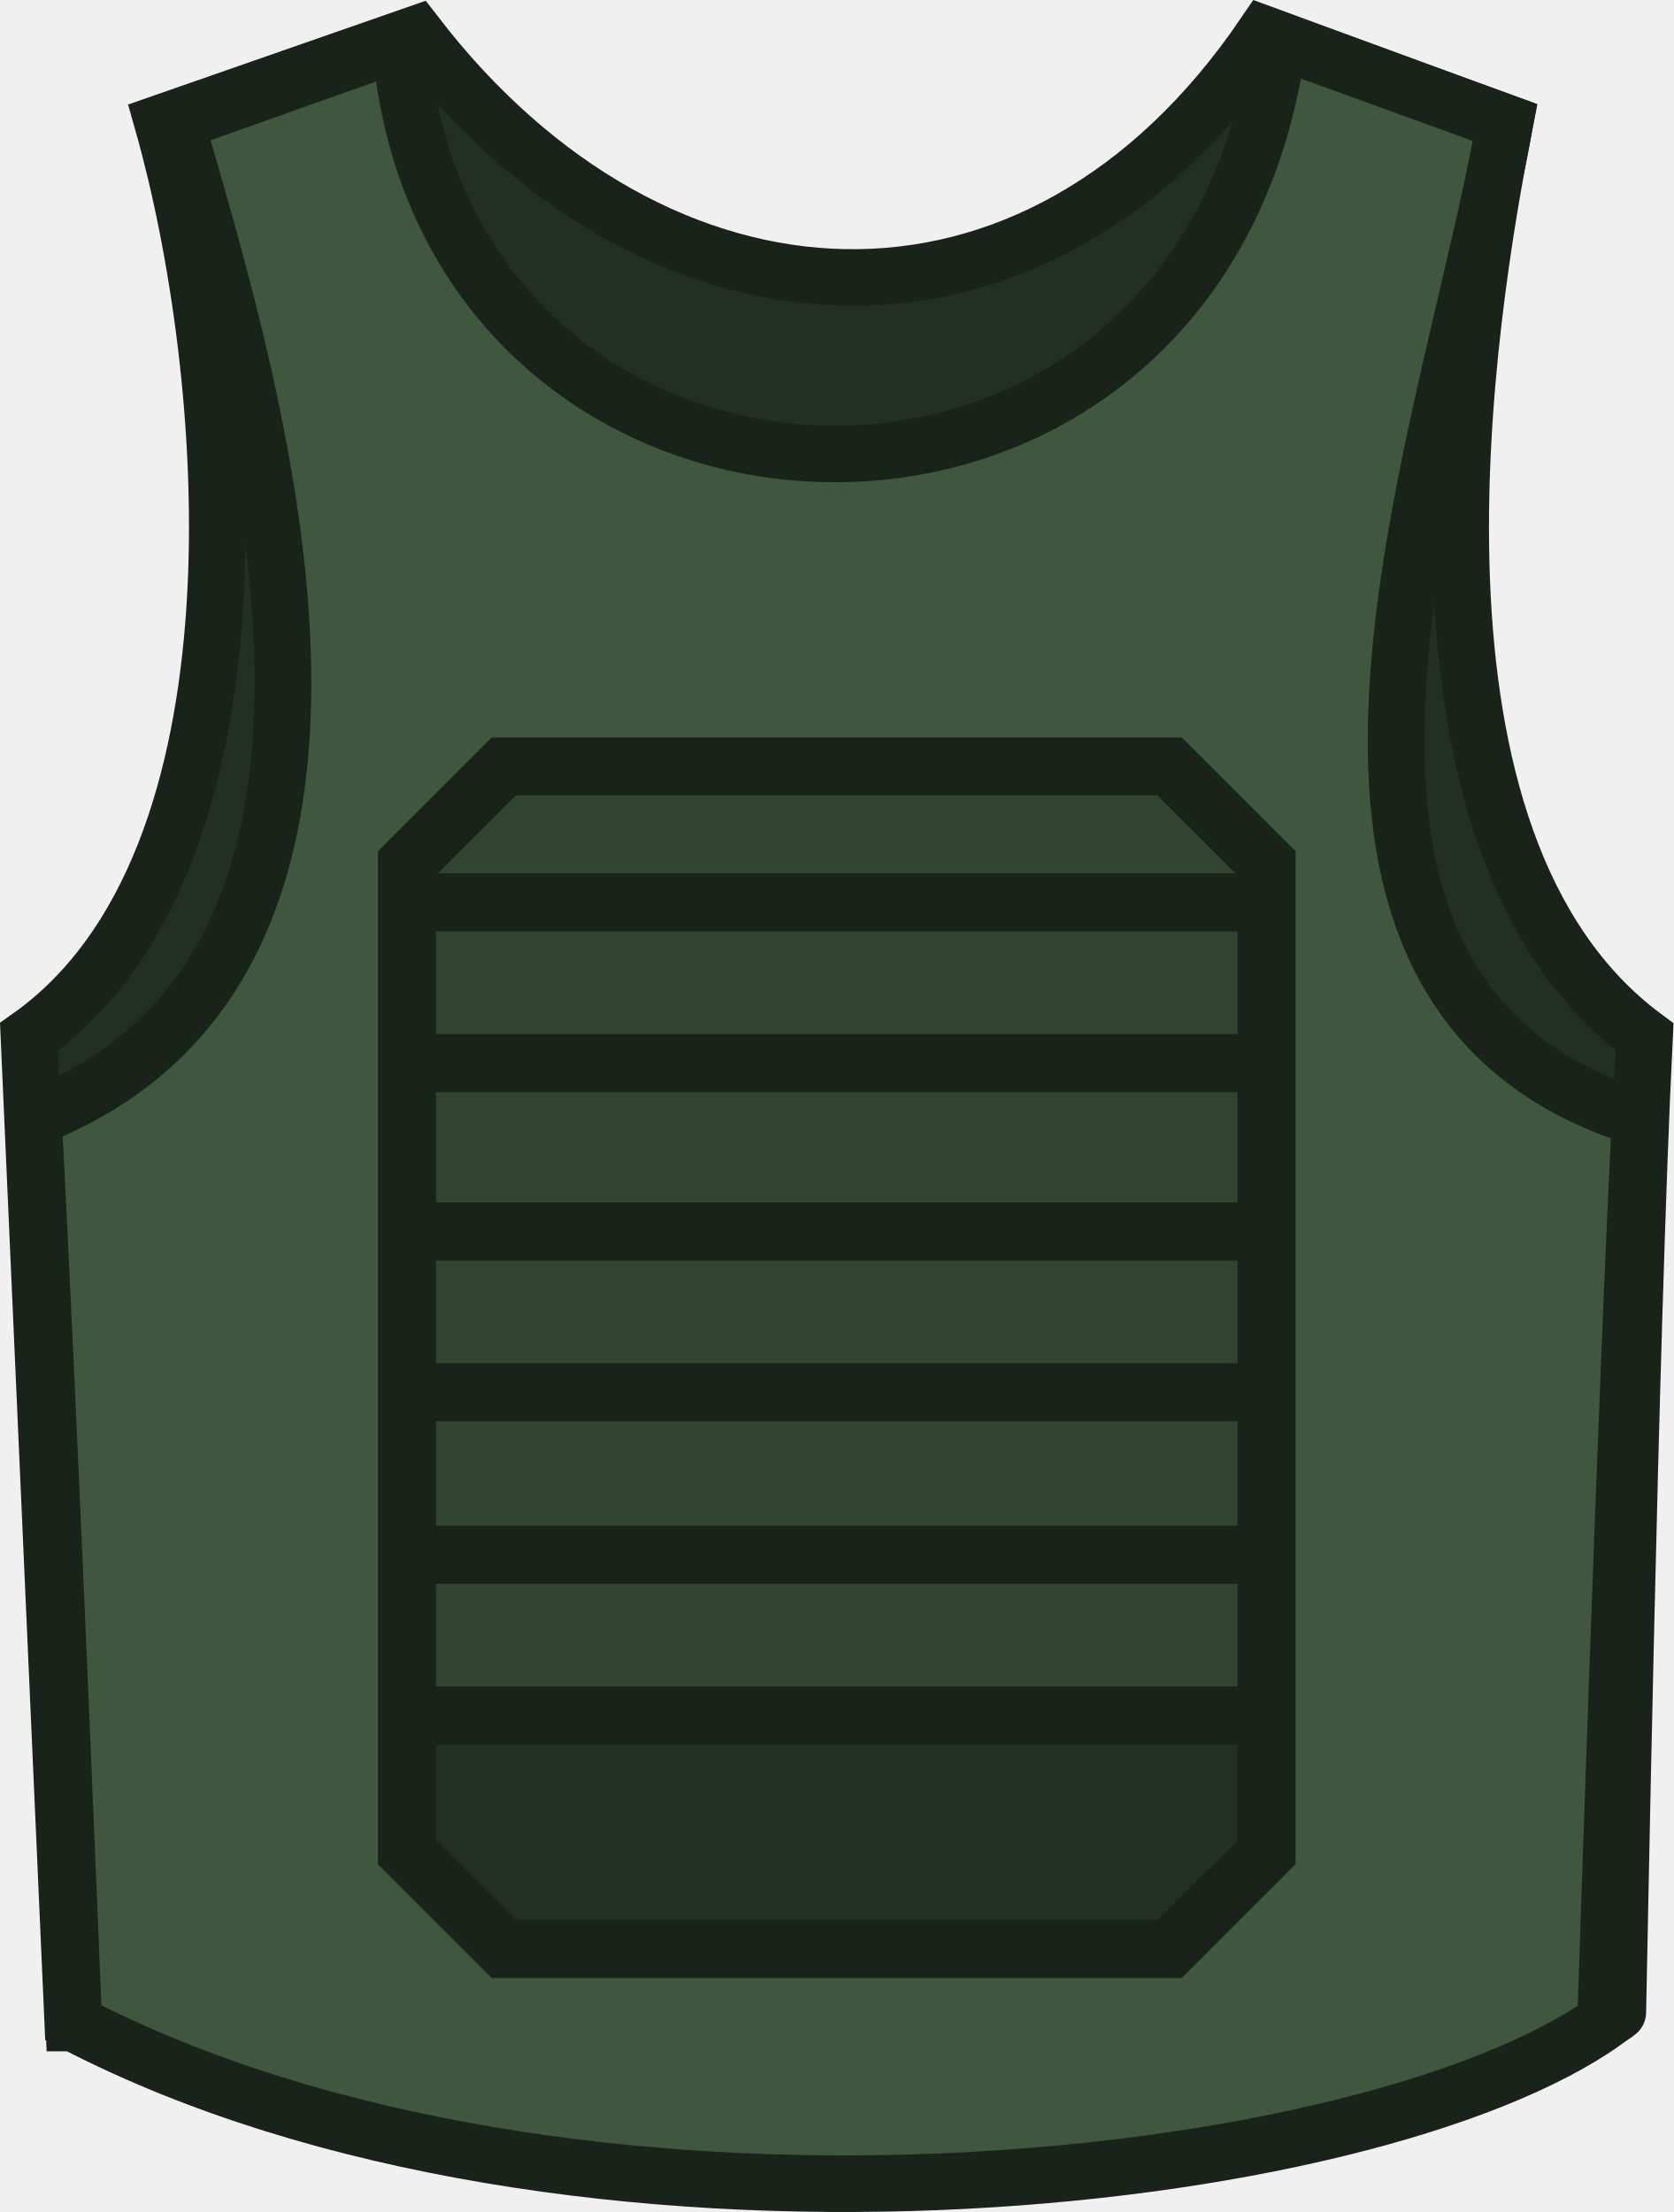
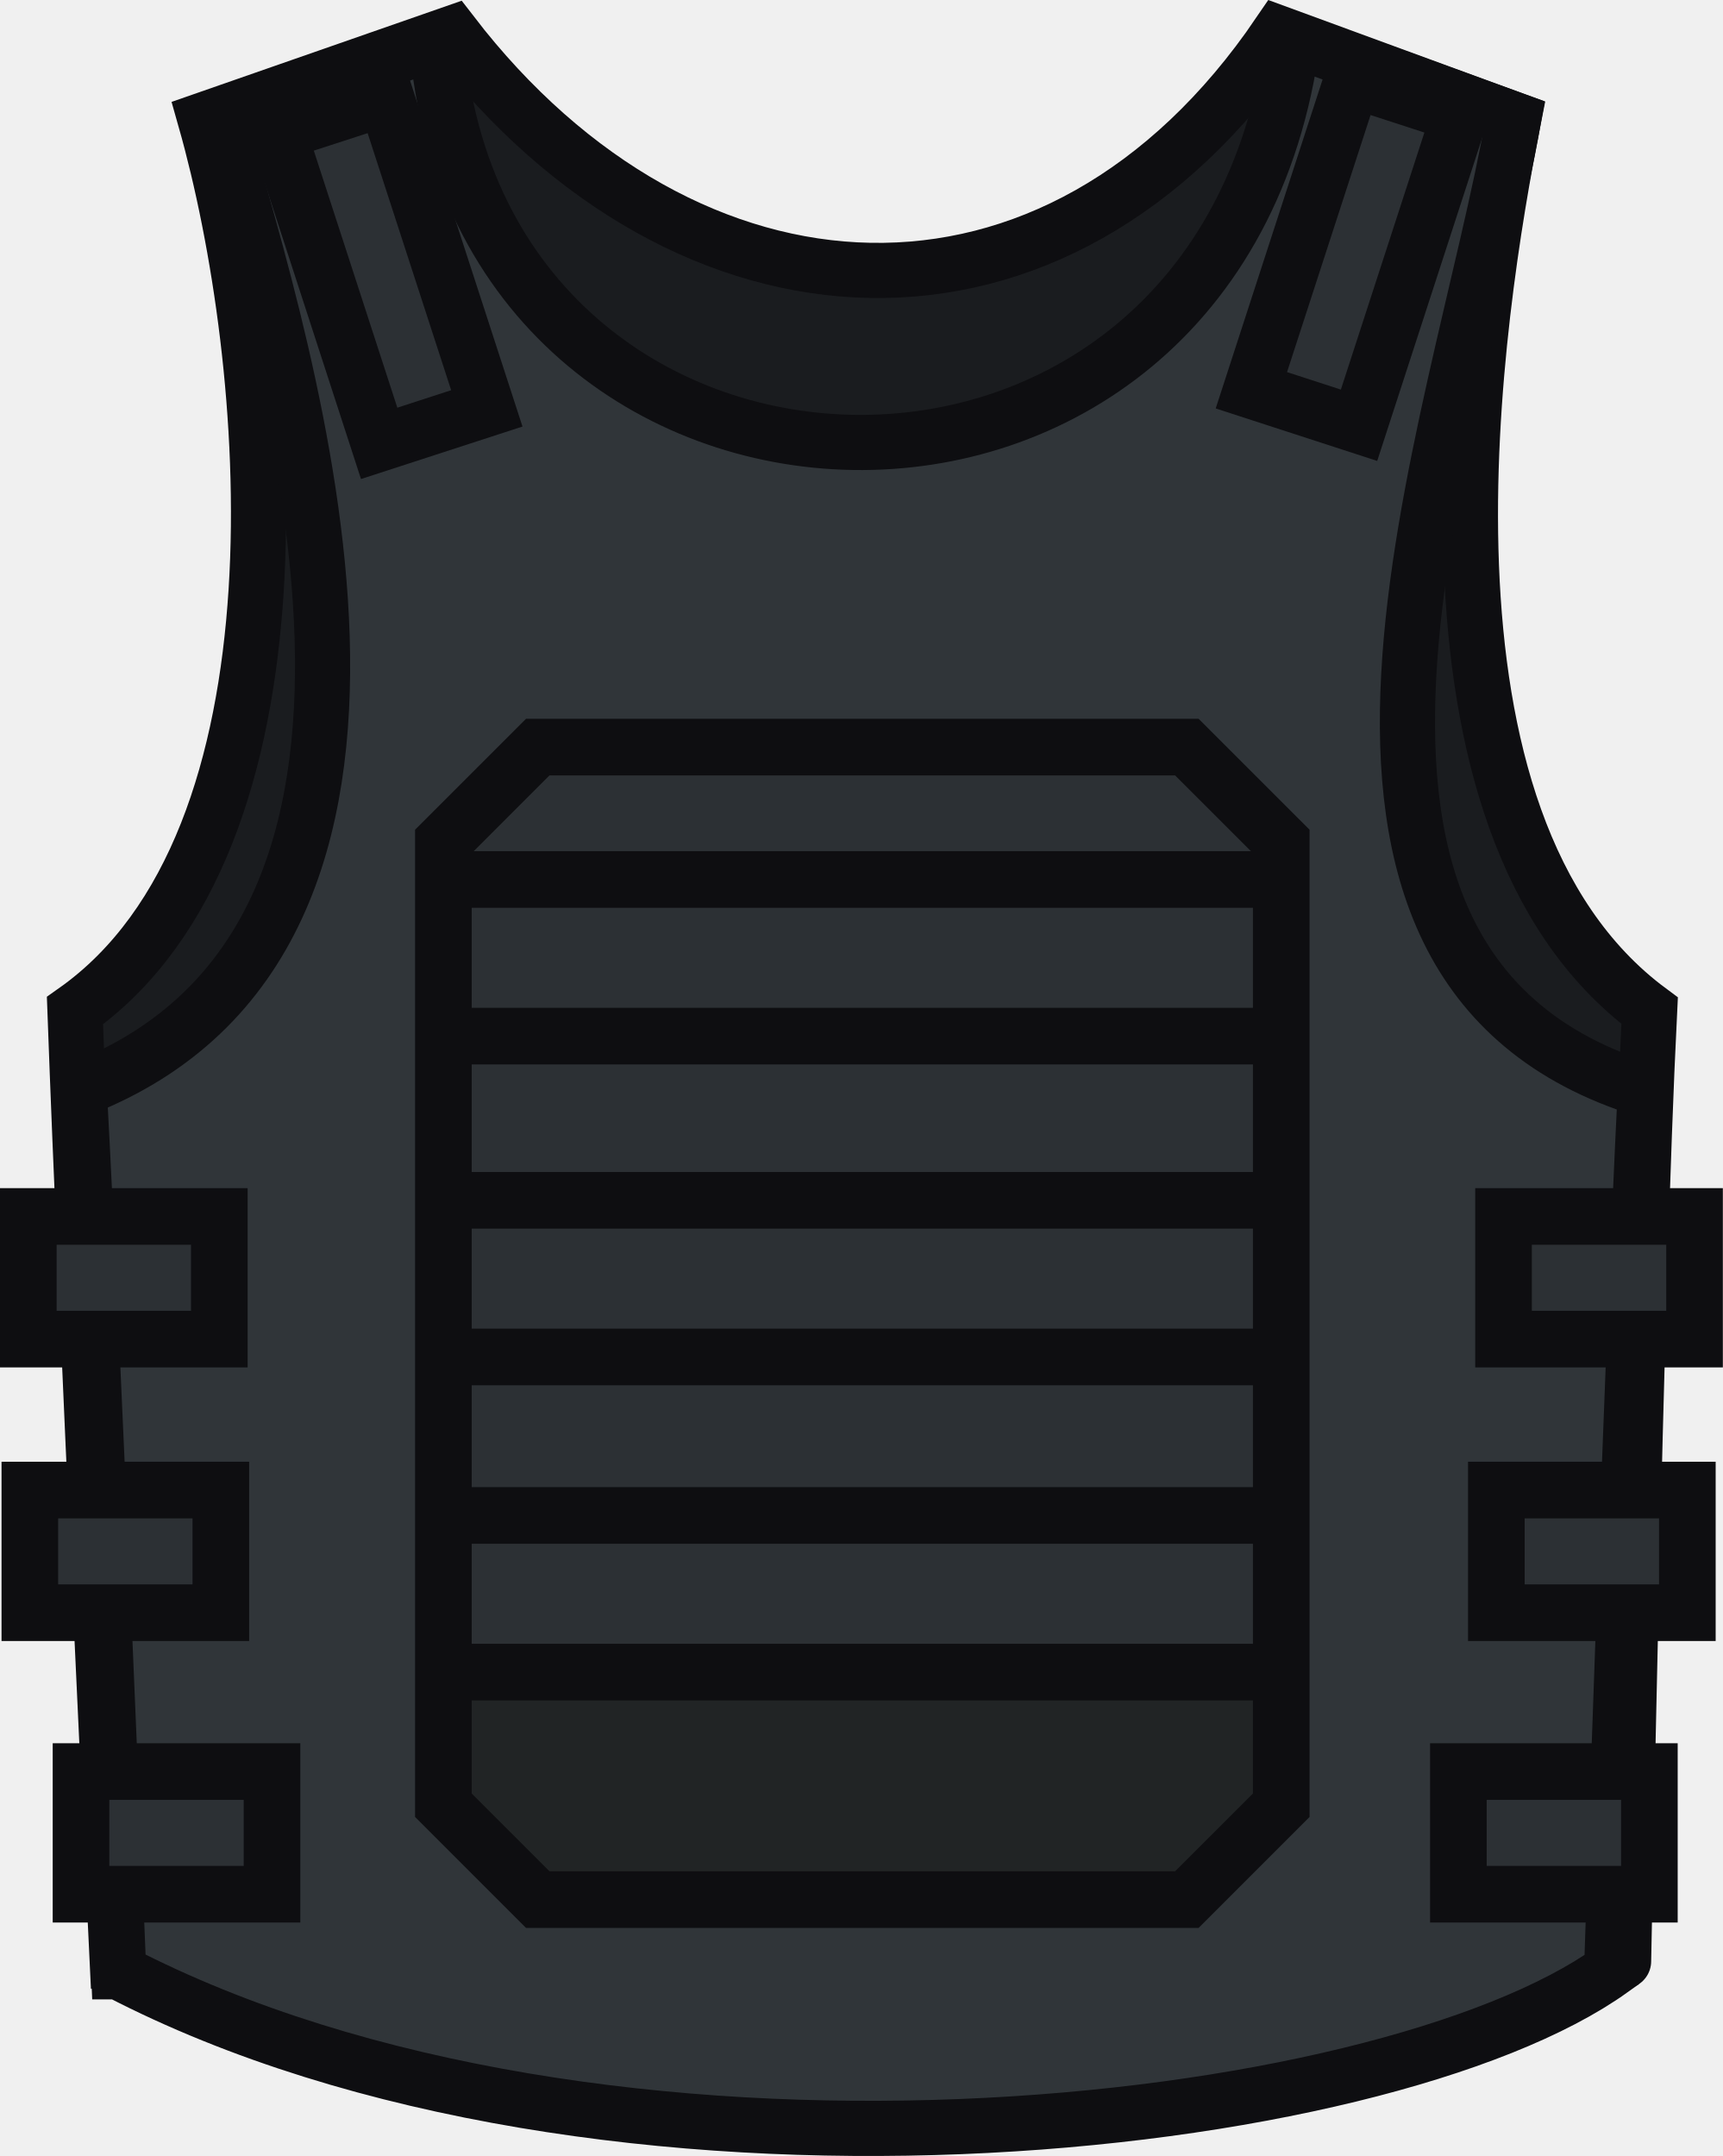
- <svg xmlns="http://www.w3.org/2000/svg" width="86.431" height="114.238" xml:space="preserve" version="1.1" id="svg5">
+ <svg xmlns="http://www.w3.org/2000/svg" width="91.291" height="114.238" xml:space="preserve" version="1.1" id="svg5">
  <defs id="defs5">
    <linearGradient id="linearGradient5" gradientUnits="userSpaceOnUse" x1="6717.355" y1="4969.876" x2="6769.515" y2="4973.185" gradientTransform="matrix(0.22,0,0,0.22,-1481.6,-1047.17)">
      <stop offset="0" style="stop-color:#000000;stop-opacity:1;" id="stop3" />
      <stop offset="1" style="stop-color:#4E4F55" id="stop5" />
    </linearGradient>
    <radialGradient cx="301.738" cy="97.064" r="3.525" gradientUnits="userSpaceOnUse" id="color-1" gradientTransform="matrix(0.2567715,0,0,0.2567715,-29.63246,-14.20879)">
      <stop offset="0" stop-color="#929292" id="stop2" />
      <stop offset="1" stop-color="#5e5e5e" id="stop4" />
    </radialGradient>
    <radialGradient cx="299.773" cy="107.75" r="3.525" gradientUnits="userSpaceOnUse" id="color-2" gradientTransform="matrix(0.2567715,0,0,0.2567715,-29.63246,-14.20879)">
      <stop offset="0" stop-color="#929292" id="stop7" />
      <stop offset="1" stop-color="#5e5e5e" id="stop9" />
    </radialGradient>
    <radialGradient cx="182.79" cy="98.17" r="3.525" gradientUnits="userSpaceOnUse" id="color-3" gradientTransform="matrix(0.2289379,0,0,0.2289379,-88.5114,-11.69931)">
      <stop offset="0" stop-color="#929292" id="stop12" />
      <stop offset="1" stop-color="#5e5e5e" id="stop14" />
    </radialGradient>
    <radialGradient cx="185.246" cy="108.364" r="3.525" gradientUnits="userSpaceOnUse" id="color-4" gradientTransform="matrix(0.2289379,0,0,0.2289379,-88.5114,-11.69931)">
      <stop offset="0" stop-color="#929292" id="stop17" />
      <stop offset="1" stop-color="#5e5e5e" id="stop19" />
    </radialGradient>
    <radialGradient cx="301.738" cy="97.064" r="3.525" gradientUnits="userSpaceOnUse" id="color-1-5">
      <stop offset="0" stop-color="#929292" id="stop2-3" />
      <stop offset="1" stop-color="#5e5e5e" id="stop4-5" />
    </radialGradient>
    <radialGradient cx="299.773" cy="107.75" r="3.525" gradientUnits="userSpaceOnUse" id="color-2-6">
      <stop offset="0" stop-color="#929292" id="stop7-2" />
      <stop offset="1" stop-color="#5e5e5e" id="stop9-9" />
    </radialGradient>
    <radialGradient cx="182.79" cy="98.17" r="3.525" gradientUnits="userSpaceOnUse" id="color-3-1">
      <stop offset="0" stop-color="#929292" id="stop12-2" />
      <stop offset="1" stop-color="#5e5e5e" id="stop14-7" />
    </radialGradient>
    <radialGradient cx="185.246" cy="108.364" r="3.525" gradientUnits="userSpaceOnUse" id="color-4-0">
      <stop offset="0" stop-color="#929292" id="stop17-9" />
      <stop offset="1" stop-color="#5e5e5e" id="stop19-3" />
    </radialGradient>
    <linearGradient id="path275-2_00000137854963617838180340000016182106727721043118_" gradientUnits="userSpaceOnUse" x1="6717.355" y1="4969.876" x2="6769.515" y2="4973.185" gradientTransform="matrix(0.22,0,0,0.22,-1481.6,-1047.17)">
      <stop offset="0" style="stop-color:#3F4045" id="stop82" />
      <stop offset="1" style="stop-color:#4E4F55" id="stop84" />
    </linearGradient>
    <mask id="a" width="60" height="60" x="-30" y="-30" maskUnits="userSpaceOnUse">
      <path fill="#ffffff" d="M -27,-27 H 27 V 27 H -27 Z" id="path907" />
      <path d="m 2,-23 v -4 h -4 v 4 m 1.5,17 v 4 h 1 v -4" id="path909" />
      <circle cy="-15" r="10.5" id="circle911" cx="0" />
      <g transform="rotate(120)" id="g917">
        <path d="m 2,-23 v -4 h -4 v 4 m 1.5,17 v 4 h 1 v -4" id="path913" />
        <circle cy="-15" r="10.5" id="circle915" cx="0" />
      </g>
      <g transform="rotate(-120)" id="g923">
        <path d="m 2,-23 v -4 h -4 v 4 m 1.5,17 v 4 h 1 v -4" id="path919" />
        <circle cy="-15" r="10.5" id="circle921" cx="0" />
      </g>
      <circle r="3" id="circle925" cx="0" cy="0" />
    </mask>
    <clipPath id="b">
      <circle cy="-15" r="9.5" id="circle900" cx="0" />
      <circle cy="-15" r="9.5" transform="rotate(120)" id="circle902" cx="0" />
      <circle cy="-15" r="9.5" transform="rotate(-120)" id="circle904" cx="0" />
    </clipPath>
    <radialGradient cx="185.246" cy="108.364" r="3.525" gradientUnits="userSpaceOnUse" id="color-4-8" gradientTransform="matrix(0.2289379,0,0,0.2289379,-88.5114,-11.69931)">
      <stop offset="0" stop-color="#929292" id="stop17-0" />
      <stop offset="1" stop-color="#5e5e5e" id="stop19-1" />
    </radialGradient>
    <radialGradient cx="185.246" cy="108.364" r="3.525" gradientUnits="userSpaceOnUse" id="color-4-9" gradientTransform="matrix(0.2289379,0,0,0.2289379,-88.5114,-11.69931)">
      <stop offset="0" stop-color="#929292" id="stop17-3" />
      <stop offset="1" stop-color="#5e5e5e" id="stop19-4" />
    </radialGradient>
    <radialGradient cx="185.246" cy="108.364" r="3.525" gradientUnits="userSpaceOnUse" id="color-4-6" gradientTransform="matrix(0.2289379,0,0,0.2289379,-88.5114,-11.69931)">
      <stop offset="0" stop-color="#929292" id="stop17-1" />
      <stop offset="1" stop-color="#5e5e5e" id="stop19-0" />
    </radialGradient>
    <radialGradient cx="185.246" cy="108.364" r="3.525" gradientUnits="userSpaceOnUse" id="color-4-2" gradientTransform="matrix(0.2289379,0,0,0.2289379,-88.5114,-11.69931)">
      <stop offset="0" stop-color="#929292" id="stop17-6" />
      <stop offset="1" stop-color="#5e5e5e" id="stop19-12" />
    </radialGradient>
    <radialGradient cx="301.738" cy="97.064" r="3.525" gradientUnits="userSpaceOnUse" id="color-1-9" gradientTransform="matrix(0.2567715,0,0,0.2567715,-29.63246,-14.20879)">
      <stop offset="0" stop-color="#929292" id="stop2-5" />
      <stop offset="1" stop-color="#5e5e5e" id="stop4-4" />
    </radialGradient>
    <radialGradient cx="299.773" cy="107.75" r="3.525" gradientUnits="userSpaceOnUse" id="color-2-3" gradientTransform="matrix(0.2567715,0,0,0.2567715,-29.63246,-14.20879)">
      <stop offset="0" stop-color="#929292" id="stop7-1" />
      <stop offset="1" stop-color="#5e5e5e" id="stop9-2" />
    </radialGradient>
    <radialGradient cx="182.79" cy="98.17" r="3.525" gradientUnits="userSpaceOnUse" id="color-3-3" gradientTransform="matrix(0.2289379,0,0,0.2289379,-88.5114,-11.69931)">
      <stop offset="0" stop-color="#929292" id="stop12-3" />
      <stop offset="1" stop-color="#5e5e5e" id="stop14-4" />
    </radialGradient>
    <radialGradient cx="185.246" cy="108.364" r="3.525" gradientUnits="userSpaceOnUse" id="color-4-1" gradientTransform="matrix(0.2289379,0,0,0.2289379,-88.5114,-11.69931)">
      <stop offset="0" stop-color="#929292" id="stop17-13" />
      <stop offset="1" stop-color="#5e5e5e" id="stop19-8" />
    </radialGradient>
    <radialGradient cx="301.738" cy="97.064" r="3.525" gradientUnits="userSpaceOnUse" id="color-1-5-9">
      <stop offset="0" stop-color="#929292" id="stop2-3-3" />
      <stop offset="1" stop-color="#5e5e5e" id="stop4-5-1" />
    </radialGradient>
    <radialGradient cx="299.773" cy="107.75" r="3.525" gradientUnits="userSpaceOnUse" id="color-2-6-9">
      <stop offset="0" stop-color="#929292" id="stop7-2-8" />
      <stop offset="1" stop-color="#5e5e5e" id="stop9-9-6" />
    </radialGradient>
    <radialGradient cx="182.79" cy="98.17" r="3.525" gradientUnits="userSpaceOnUse" id="color-3-1-5">
      <stop offset="0" stop-color="#929292" id="stop12-2-0" />
      <stop offset="1" stop-color="#5e5e5e" id="stop14-7-2" />
    </radialGradient>
    <radialGradient cx="185.246" cy="108.364" r="3.525" gradientUnits="userSpaceOnUse" id="color-4-0-8">
      <stop offset="0" stop-color="#929292" id="stop17-9-6" />
      <stop offset="1" stop-color="#5e5e5e" id="stop19-3-0" />
    </radialGradient>
    <linearGradient x1="238.336" y1="51.743" x2="238.336" y2="306.847" gradientUnits="userSpaceOnUse" id="color-1-59" gradientTransform="matrix(0.2375496,0,0,0.2375496,-24.6161,-9.425929)">
      <stop offset="0" stop-color="#c8c8c6" id="stop2-8" />
      <stop offset="1" stop-color="#afafa8" id="stop4-40" />
    </linearGradient>
  </defs>
  <style type="text/css" id="style2">
	.st0{fill:#161618;stroke:#000000;stroke-width:1.12;stroke-miterlimit:2.23;}
	.st1{fill:#363640;stroke:#000000;stroke-width:1.12;stroke-miterlimit:2.23;}
	.st2{fill:#23232B;stroke:#000000;stroke-width:0.45;stroke-miterlimit:2.23;}
	.st3{fill:#5B5E64;stroke:#2B2B2B;stroke-width:1.12;stroke-miterlimit:2.23;}
	.st4{fill:#5B5E64;stroke:#47474D;stroke-width:1.12;stroke-miterlimit:2.23;}
	.st5{fill:#303134;stroke:#000000;stroke-width:1.12;stroke-miterlimit:2.23;}
	
		.st6{fill:url(#path275_00000152242549168466650940000013084012647953380276_);stroke:#000000;stroke-width:0.56;stroke-miterlimit:2.23;}
	.st7{fill:#333438;stroke:#242424;stroke-width:0.34;stroke-miterlimit:2.23;}
	.st8{fill:none;stroke:#242424;stroke-width:0.34;stroke-linecap:round;stroke-miterlimit:2.23;}
	.st9{fill:#1B1B1B;stroke:#000000;stroke-width:0.22;stroke-miterlimit:2.23;}
	.st10{fill:#343537;stroke:#000000;stroke-width:0.75;stroke-miterlimit:2.23;}
	.st11{fill:none;stroke:#000000;stroke-width:0.89;stroke-miterlimit:2.23;}
	.st12{stroke:#000000;stroke-width:0.89;stroke-miterlimit:2.23;}
	.st13{fill:#4D4D54;stroke:#000000;stroke-width:0.45;stroke-miterlimit:2.23;}
	.st14{fill:#808080;stroke:#000000;stroke-width:0.22;stroke-miterlimit:2.23;}
	.st15{fill:none;stroke:#ABABAB;stroke-miterlimit:2.23;}
	.st16{fill:#1A1A1A;stroke:#000000;stroke-width:0.45;stroke-miterlimit:2.23;}
	.st17{fill:#17171C;stroke:#000000;stroke-width:0.45;stroke-miterlimit:2.23;}
	
		.st18{fill:url(#path275-2_00000163071862775693029830000002252491701748138161_);stroke:#000000;stroke-width:0.56;stroke-miterlimit:2.23;}
	.st19{fill:#3F4145;stroke:#000000;stroke-width:0.75;stroke-miterlimit:2.23;}
</style>
-   <g id="g15" style="display:inline;opacity:1" transform="matrix(1.461299,0,0,1.461299,-3.825278,-3.015178)">
-     <path style="opacity:1;fill:#222f22;fill-opacity:1;stroke:#1a231a;stroke-width:2;stroke-dasharray:none;stroke-opacity:1" d="M 5.173,73.175 H 59.796 C 59.807,73.178 60.212,49.239 60.739,38.709 51.469,31.84 54.424,13.375 55.806,6.392 L 47.3,3.271 c -8.064,11.864 -21.479,11.06 -29.988,0 L 8.363,6.392 C 10.841,15.115 12.381,32.532 3.641,38.709 Z" id="path15" />
-     <path style="opacity:1;fill:#3e573e;fill-opacity:1;stroke:#1a231a;stroke-width:2;stroke-dasharray:none;stroke-opacity:1" d="m 5.227,73.561 c 17.537,9.1 45.82,5.89 54.136,-0.075 0,0 0.694,-21.371 1.221,-31.901 C 46.078,37.116 53.805,17.706 55.806,6.392 L 47.8,3.49 C 45.146,23.485 18.3,22.439 16.76,3.58 L 8.843,6.392 C 11.32,15.115 18.077,36.031 3.797,41.569 c 0.561,10.455 1.429,31.992 1.429,31.992 z" id="path16" />
-     <path style="display:inline;opacity:1;baseline-shift:baseline;overflow:visible;vector-effect:none;fill:#314431;enable-background:accumulate;stop-color:#000000;stop-opacity:1" d="m 26.018,39.585 h 34.395 l 5,5 v 51.068 l -5,5 h -34.395 l -5,-5 V 44.585 Z" id="path14" transform="matrix(0.6843225,0,0,0.6843225,2.617724,2.063354)" />
-     <path id="rect14" style="display:inline;opacity:1;fill:#222f22;stroke-width:3" transform="matrix(0.6843225,0,0,0.6843225,2.617724,2.063354)" d="M 20.754,89.499 65.615,89.273 62.677,99.778 23.692,99.741 Z" />
-     <path id="path8" style="display:inline;opacity:1;fill:none;fill-opacity:1;stroke:#1a231a;stroke-width:2.053;stroke-dasharray:none;stroke-opacity:1" d="m 16.743,33.953 h 30.725 z m 0,5.68 h 30.725 z m 0,5.953 h 30.725 z m 0,5.68 h 30.725 z m 0,5.747 h 30.725 z m 0,5.68 h 30.725 z" />
-     <path style="display:inline;opacity:1;baseline-shift:baseline;overflow:visible;vector-effect:none;fill:#1a231a;enable-background:accumulate;stop-color:#000000;stop-opacity:1" d="m 25.396,38.086 -5.879,5.877 v 52.311 l 5.879,5.879 h 35.639 l 5.879,-5.879 V 43.963 l -5.879,-5.877 z m 1.242,3 h 33.152 l 4.123,4.121 V 95.031 l -4.123,4.121 H 26.639 L 22.518,95.031 V 45.207 Z" id="path17" transform="matrix(0.6843225,0,0,0.6843225,2.617724,2.063354)" />
+   <g id="g15" style="display:inline;opacity:1" transform="matrix(1.461299,0,0,1.461299,-1.348278,-3.015178)">
+     <path style="opacity:1;fill:#1a1c1f;fill-opacity:1;stroke:#0e0e11;stroke-width:2;stroke-dasharray:none;stroke-opacity:1" d="M 5.173,73.175 H 59.796 C 59.807,73.178 60.212,49.239 60.739,38.709 51.469,31.84 54.424,13.375 55.806,6.392 L 47.3,3.271 c -8.064,11.864 -21.479,11.06 -29.988,0 L 8.363,6.392 C 10.841,15.115 12.381,32.532 3.641,38.709 4.041,49.685 5.173,73.175 5.173,73.175 Z" id="path15" />
+     <path style="opacity:1;fill:#303539;fill-opacity:1;stroke:#0e0e11;stroke-width:2;stroke-dasharray:none;stroke-opacity:1" d="m 5.227,73.561 c 17.537,9.1 45.82,5.89 54.136,-0.075 0,0 0.694,-21.371 1.221,-31.901 C 46.078,37.116 53.805,17.706 55.806,6.392 L 47.8,3.49 C 45.146,23.485 18.3,22.439 16.76,3.58 L 8.843,6.392 C 11.32,15.115 18.077,36.031 3.797,41.569 c 0.561,10.455 1.429,31.992 1.429,31.992 z" id="path16" />
+     <path style="baseline-shift:baseline;display:inline;overflow:visible;opacity:1;vector-effect:none;fill:#2c3034;fill-opacity:1;enable-background:accumulate;stop-color:#000000;stop-opacity:1" d="m 26.018,39.585 h 34.395 l 5,5 v 51.068 l -5,5 h -34.395 l -5,-5 V 44.585 Z" id="path14" transform="matrix(0.6843225,0,0,0.6843225,2.617724,2.063354)" />
+     <path id="rect14" style="display:inline;opacity:1;fill:#212425;fill-opacity:1;stroke-width:3" transform="matrix(0.6843225,0,0,0.6843225,2.617724,2.063354)" d="M 20.754,89.499 65.615,89.273 62.677,99.778 23.692,99.741 Z" />
+     <path id="path8" style="display:inline;opacity:1;fill:none;fill-opacity:1;stroke:#0e0e11;stroke-width:2.053;stroke-dasharray:none;stroke-opacity:1" d="m 16.743,33.953 h 30.725 z m 0,5.68 h 30.725 z m 0,5.953 h 30.725 z m 0,5.68 h 30.725 z m 0,5.747 h 30.725 z m 0,5.68 h 30.725 z" />
+     <path style="baseline-shift:baseline;display:inline;overflow:visible;opacity:1;vector-effect:none;fill:#0e0e11;fill-opacity:1;enable-background:accumulate;stop-color:#000000;stop-opacity:1" d="m 25.396,38.086 -5.879,5.877 v 52.311 l 5.879,5.879 h 35.639 l 5.879,-5.879 V 43.963 l -5.879,-5.877 z m 1.242,3 h 33.152 l 4.123,4.121 V 95.031 l -4.123,4.121 H 26.639 L 22.518,95.031 V 45.207 Z" id="path17" transform="matrix(0.6843225,0,0,0.6843225,2.617724,2.063354)" />
+   </g>
+   <g id="g10" style="fill:#2c3034;fill-opacity:1;stroke:#0e0e11;stroke-width:3;stroke-dasharray:none;stroke-opacity:1" transform="translate(2.477)">
+     <path id="rect5" style="fill:#2c3034;fill-opacity:1;stroke:#0e0e11;stroke-width:3;stroke-dasharray:none;stroke-opacity:1" d="M -0.977,64.455 H 9.144 v 6.499 H -0.977 Z" />
+     <path id="path5" style="fill:#2c3034;fill-opacity:1;stroke:#0e0e11;stroke-width:3;stroke-dasharray:none;stroke-opacity:1" d="M -0.896,78.952 H 9.225 v 6.499 H -0.896 Z" />
+     <path id="path6" style="fill:#2c3034;fill-opacity:1;stroke:#0e0e11;stroke-width:3;stroke-dasharray:none;stroke-opacity:1" d="M 1.816,93.868 H 11.937 v 6.499 H 1.816 Z" />
+     <path id="path7" style="fill:#2c3034;fill-opacity:1;stroke:#0e0e11;stroke-width:3;stroke-dasharray:none;stroke-opacity:1" d="M 87.314,64.455 H 77.193 v 6.499 h 10.121 z" />
+     <path id="path9" style="fill:#2c3034;fill-opacity:1;stroke:#0e0e11;stroke-width:3;stroke-dasharray:none;stroke-opacity:1" d="M 86.933,78.952 H 76.812 v 6.499 h 10.121 z" />
+     <path id="path10" style="fill:#2c3034;fill-opacity:1;stroke:#0e0e11;stroke-width:3;stroke-dasharray:none;stroke-opacity:1" d="M 84.921,93.868 H 74.8 v 6.499 h 10.121 z" />
+     <path id="path11" style="fill:#2c3034;fill-opacity:1;stroke:#0e0e11;stroke-width:3;stroke-dasharray:none;stroke-opacity:1" d="M 69.536,22.533 74.889,6.06 69.184,4.206 63.831,20.679 Z" />
+     <path id="path12" style="fill:#2c3034;fill-opacity:1;stroke:#0e0e11;stroke-width:3;stroke-dasharray:none;stroke-opacity:1" d="M 17.614,23.492 12.261,7.018 17.966,5.165 23.319,21.638 Z" />
  </g>
</svg>
